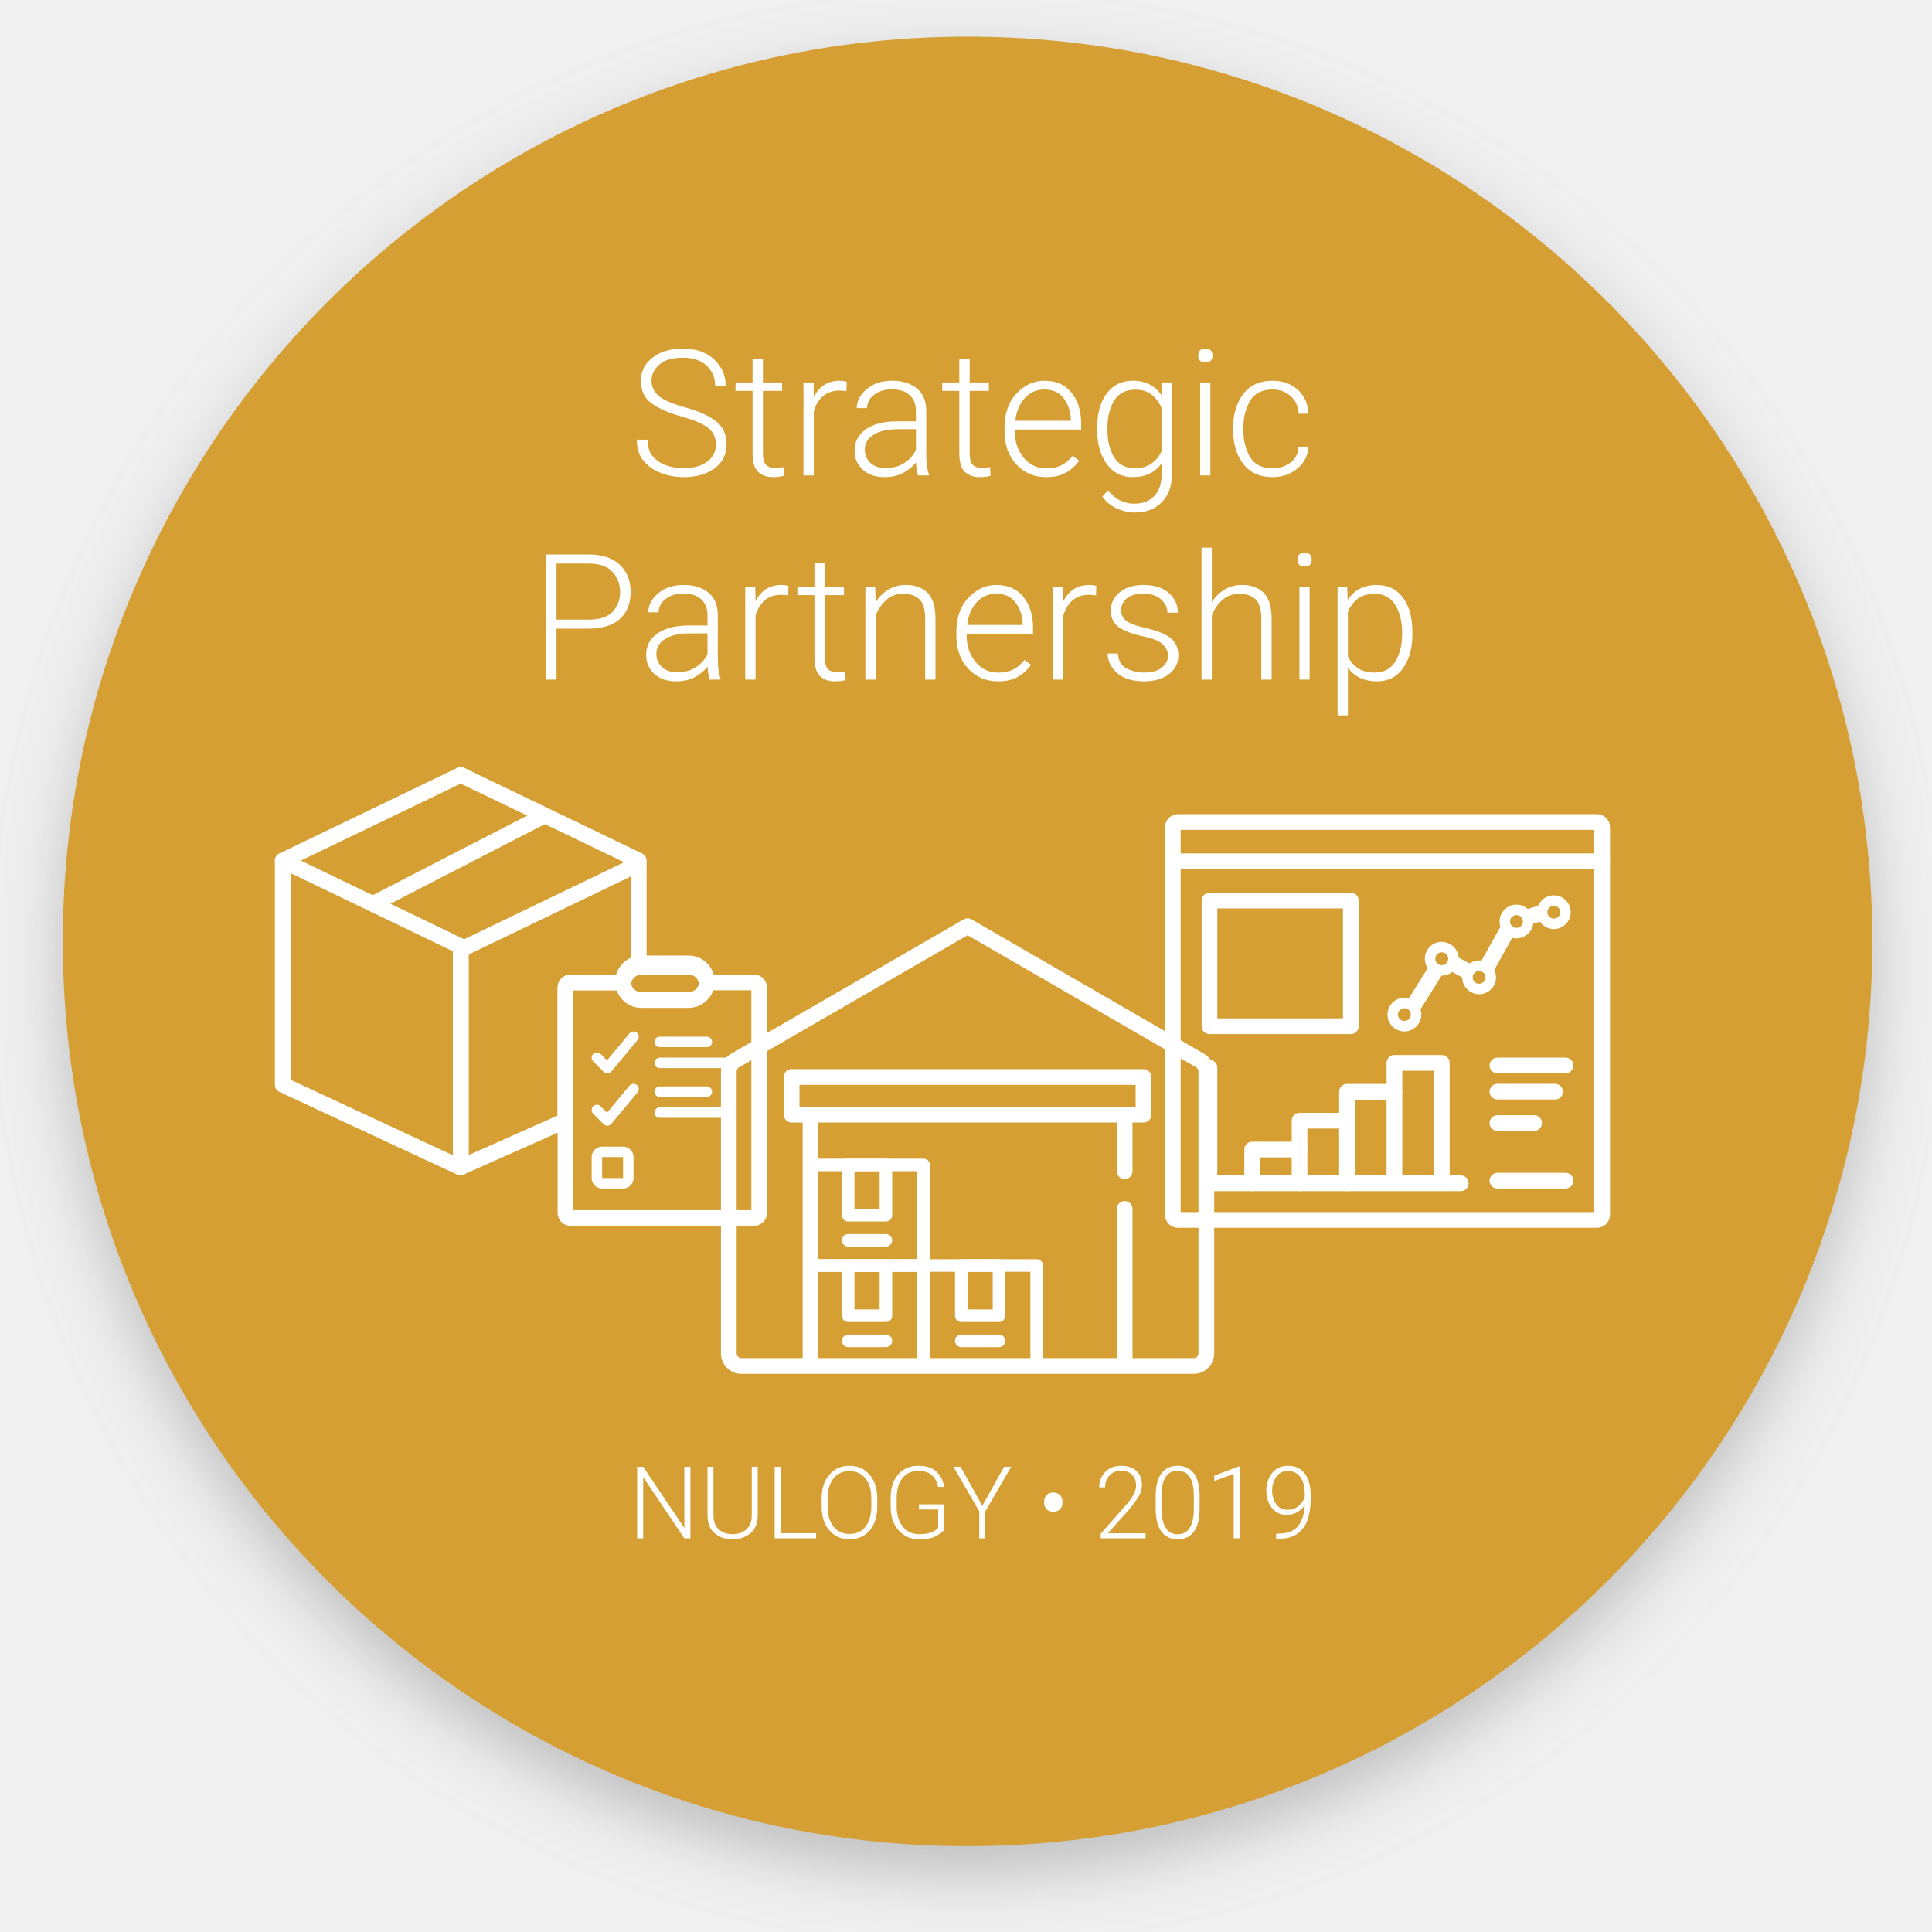
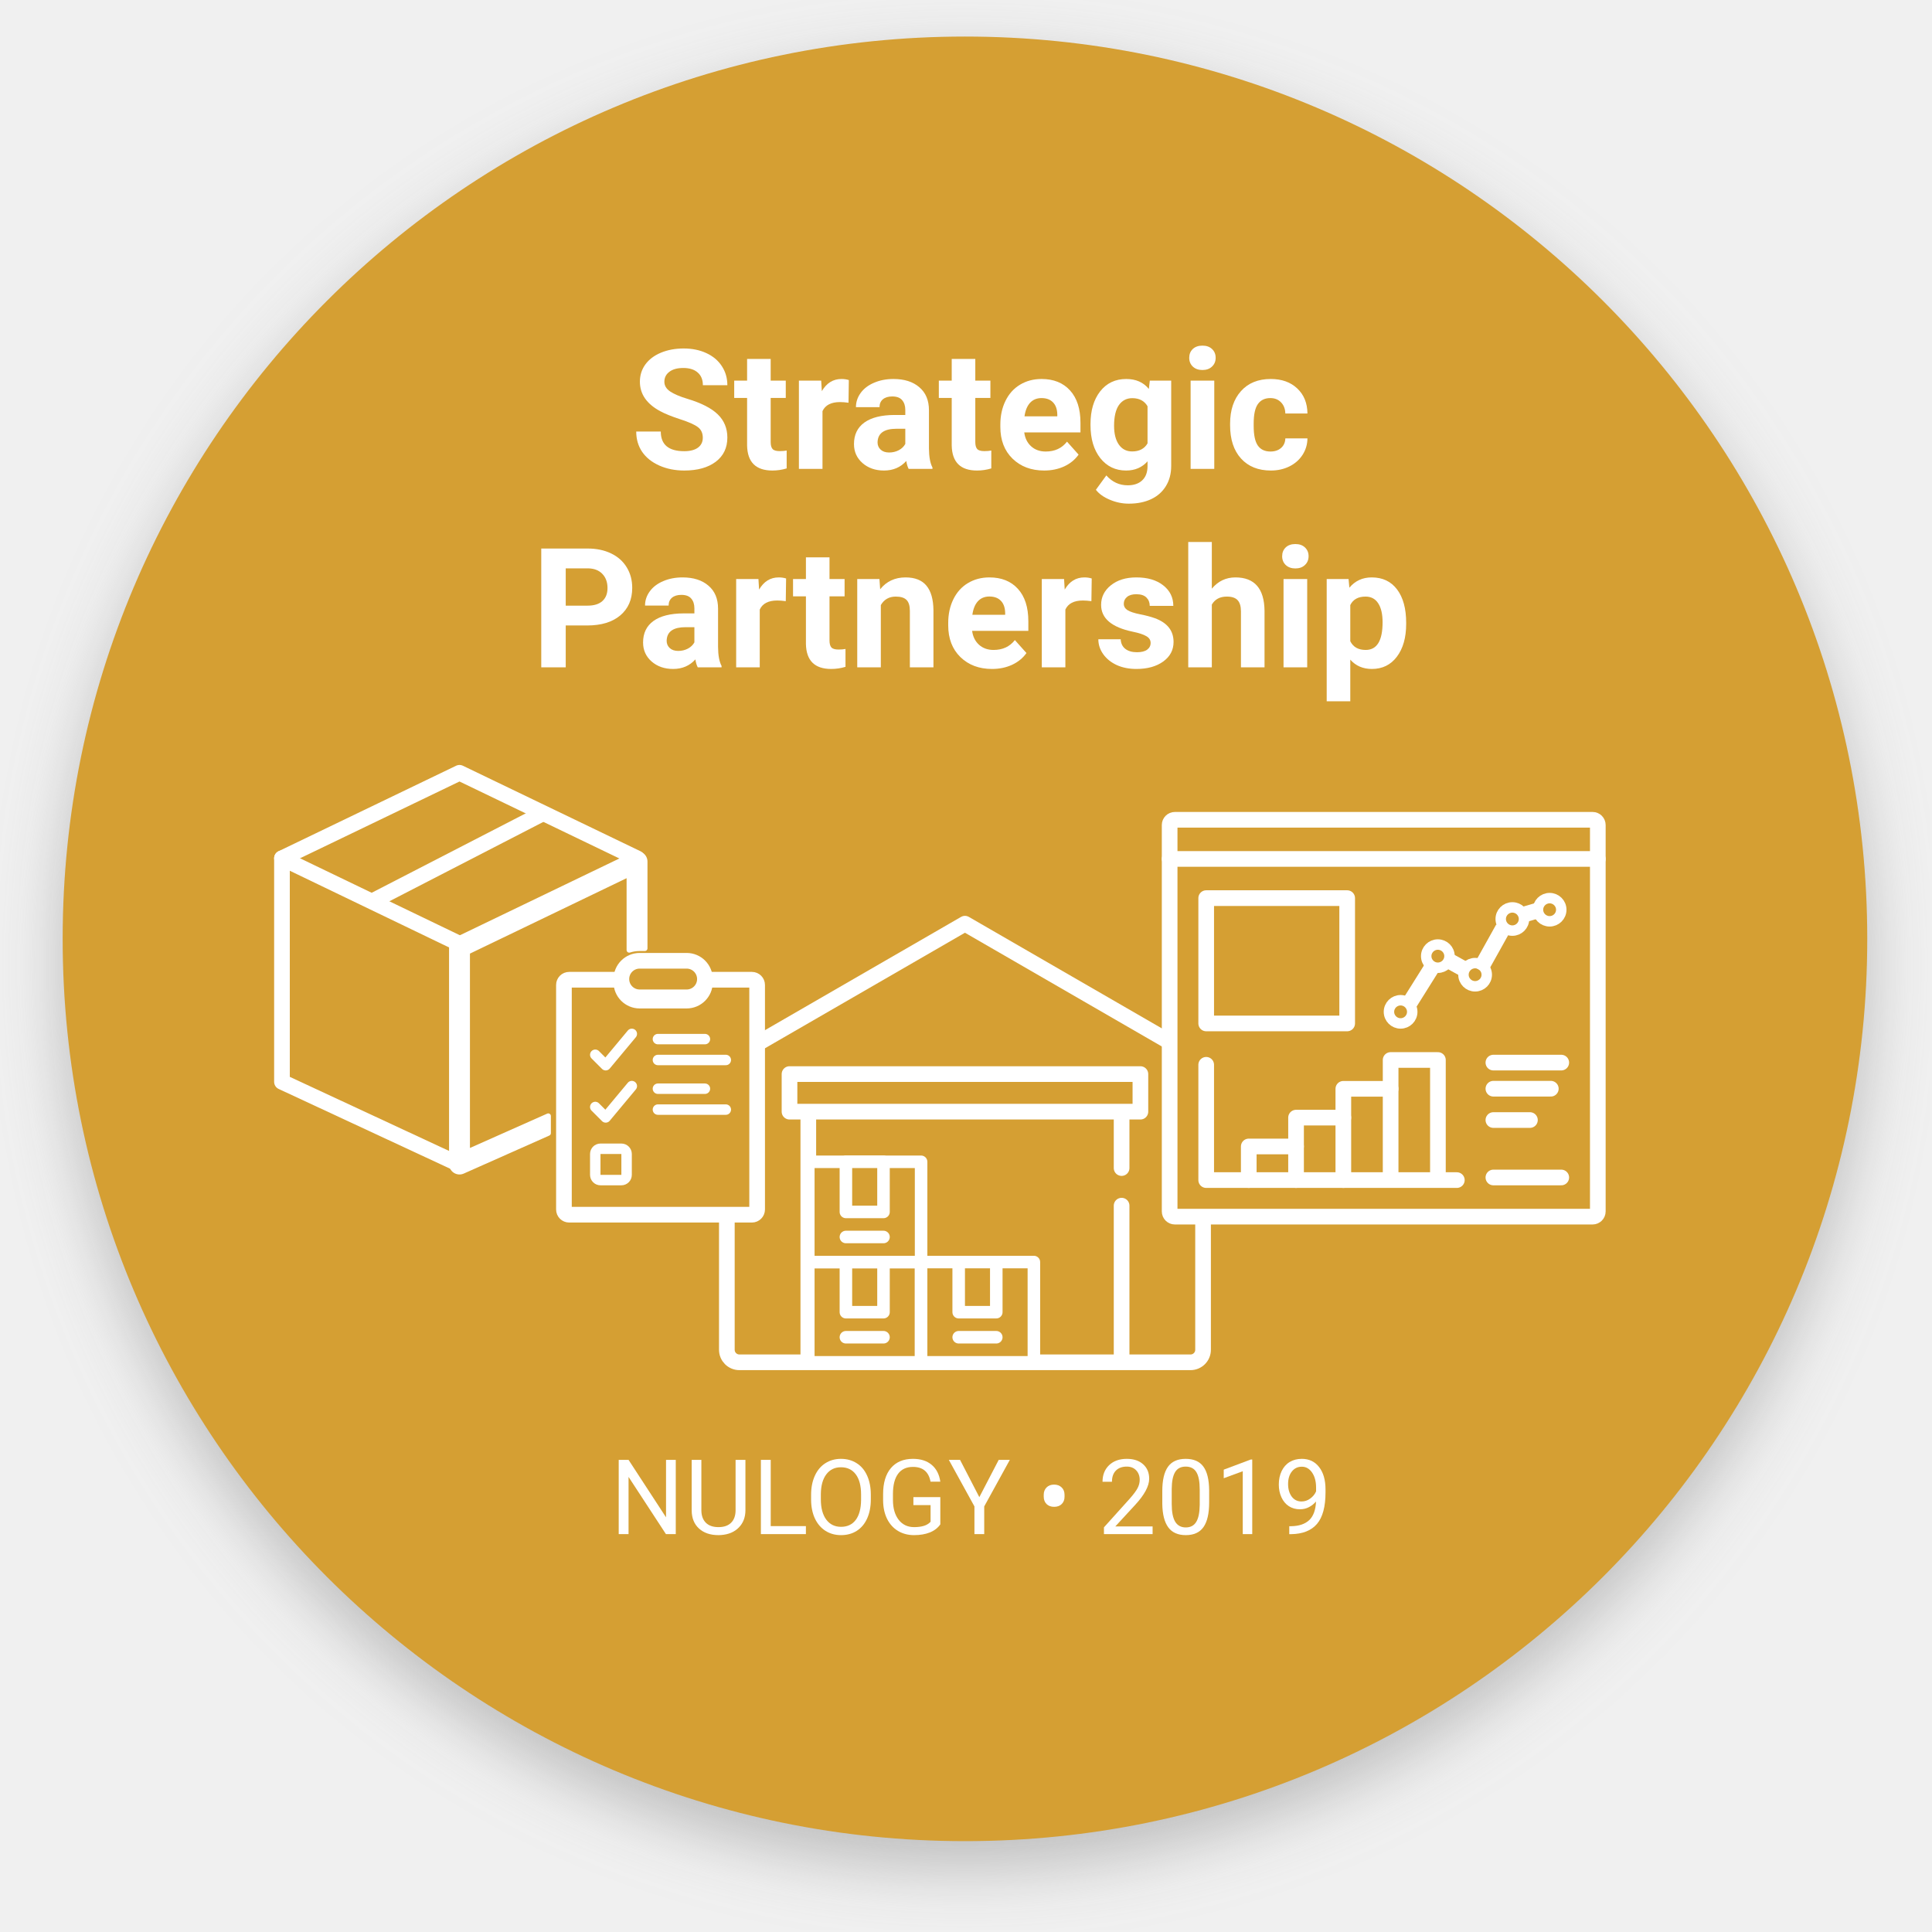
- <svg xmlns="http://www.w3.org/2000/svg" xmlns:xlink="http://www.w3.org/1999/xlink" width="369px" height="369px" viewBox="0 0 369 369" version="1.1">
+ <svg xmlns="http://www.w3.org/2000/svg" width="370" height="370" viewBox="0 0 370 370" fill="none">
+   <g filter="url(#filter0_d)">
+     <circle cx="184.8" cy="179.8" r="172.8" fill="#D59F33" />
+   </g>
+   <path d="M134.594 83.831C134.594 82.946 134.281 82.269 133.656 81.8C133.031 81.321 131.906 80.821 130.281 80.3C128.656 79.769 127.37 79.248 126.422 78.737C123.839 77.342 122.547 75.462 122.547 73.097C122.547 71.868 122.891 70.774 123.578 69.816C124.276 68.847 125.271 68.092 126.562 67.55C127.865 67.008 129.323 66.737 130.938 66.737C132.562 66.737 134.01 67.034 135.281 67.628C136.552 68.212 137.536 69.04 138.234 70.112C138.943 71.186 139.297 72.404 139.297 73.769H134.609C134.609 72.727 134.281 71.92 133.625 71.347C132.969 70.764 132.047 70.472 130.859 70.472C129.714 70.472 128.823 70.717 128.188 71.206C127.552 71.686 127.234 72.321 127.234 73.112C127.234 73.852 127.604 74.472 128.344 74.972C129.094 75.472 130.193 75.941 131.641 76.378C134.307 77.18 136.25 78.175 137.469 79.362C138.688 80.55 139.297 82.029 139.297 83.8C139.297 85.769 138.552 87.316 137.062 88.441C135.573 89.555 133.568 90.112 131.047 90.112C129.297 90.112 127.703 89.795 126.266 89.159C124.828 88.514 123.729 87.633 122.969 86.519C122.219 85.404 121.844 84.112 121.844 82.644H126.547C126.547 85.154 128.047 86.409 131.047 86.409C132.161 86.409 133.031 86.186 133.656 85.737C134.281 85.279 134.594 84.644 134.594 83.831Z" fill="white" />
+   <path d="M147.594 68.737V72.894H150.484V76.206H147.594V84.644C147.594 85.269 147.714 85.717 147.953 85.987C148.193 86.258 148.651 86.394 149.328 86.394C149.828 86.394 150.271 86.357 150.656 86.284V89.706C149.771 89.977 148.859 90.112 147.922 90.112C144.755 90.112 143.141 88.514 143.078 85.316V76.206H140.609V72.894H143.078V68.737H147.594Z" fill="white" />
+   <path d="M162.5 77.128C161.885 77.045 161.344 77.003 160.875 77.003C159.167 77.003 158.047 77.581 157.516 78.737V89.8H153V72.894H157.266L157.391 74.909C158.297 73.357 159.552 72.581 161.156 72.581C161.656 72.581 162.125 72.649 162.562 72.784L162.5 77.128Z" fill="white" />
+   <path d="M174.016 89.8C173.807 89.394 173.656 88.889 173.562 88.284C172.469 89.503 171.047 90.112 169.297 90.112C167.641 90.112 166.266 89.633 165.172 88.675C164.089 87.717 163.547 86.508 163.547 85.05C163.547 83.258 164.208 81.883 165.531 80.925C166.865 79.967 168.786 79.482 171.297 79.472H173.375V78.503C173.375 77.722 173.172 77.097 172.766 76.628C172.37 76.159 171.74 75.925 170.875 75.925C170.115 75.925 169.516 76.107 169.078 76.472C168.651 76.837 168.438 77.337 168.438 77.972H163.922C163.922 76.993 164.224 76.087 164.828 75.253C165.432 74.42 166.286 73.769 167.391 73.3C168.495 72.821 169.734 72.581 171.109 72.581C173.193 72.581 174.844 73.107 176.062 74.159C177.292 75.201 177.906 76.67 177.906 78.566V85.894C177.917 87.498 178.141 88.712 178.578 89.534V89.8H174.016ZM170.281 86.659C170.948 86.659 171.562 86.514 172.125 86.222C172.688 85.92 173.104 85.519 173.375 85.019V82.112H171.688C169.427 82.112 168.224 82.894 168.078 84.456L168.062 84.722C168.062 85.284 168.26 85.748 168.656 86.112C169.052 86.477 169.594 86.659 170.281 86.659Z" fill="white" />
+   <path d="M186.781 68.737V72.894H189.672V76.206H186.781V84.644C186.781 85.269 186.901 85.717 187.141 85.987C187.38 86.258 187.839 86.394 188.516 86.394C189.016 86.394 189.458 86.357 189.844 86.284V89.706C188.958 89.977 188.047 90.112 187.109 90.112C183.943 90.112 182.328 88.514 182.266 85.316V76.206H179.797V72.894H182.266V68.737H186.781Z" fill="white" />
+   <path d="M199.969 90.112C197.49 90.112 195.469 89.352 193.906 87.831C192.354 86.311 191.578 84.284 191.578 81.753V81.316C191.578 79.618 191.906 78.102 192.562 76.769C193.219 75.425 194.146 74.394 195.344 73.675C196.552 72.946 197.927 72.581 199.469 72.581C201.781 72.581 203.599 73.311 204.922 74.769C206.255 76.227 206.922 78.295 206.922 80.972V82.816H196.156C196.302 83.92 196.74 84.805 197.469 85.472C198.208 86.139 199.141 86.472 200.266 86.472C202.005 86.472 203.365 85.842 204.344 84.581L206.562 87.066C205.885 88.024 204.969 88.774 203.812 89.316C202.656 89.847 201.375 90.112 199.969 90.112ZM199.453 76.237C198.557 76.237 197.828 76.54 197.266 77.144C196.714 77.748 196.359 78.612 196.203 79.737H202.484V79.378C202.464 78.378 202.193 77.607 201.672 77.066C201.151 76.514 200.411 76.237 199.453 76.237Z" fill="white" />
+   <path d="M208.844 81.222C208.844 78.628 209.458 76.54 210.688 74.956C211.927 73.373 213.594 72.581 215.688 72.581C217.542 72.581 218.984 73.217 220.016 74.487L220.203 72.894H224.297V89.237C224.297 90.717 223.958 92.003 223.281 93.097C222.615 94.191 221.672 95.024 220.453 95.597C219.234 96.17 217.807 96.456 216.172 96.456C214.932 96.456 213.724 96.206 212.547 95.706C211.37 95.217 210.479 94.581 209.875 93.8L211.875 91.05C213 92.311 214.365 92.941 215.969 92.941C217.167 92.941 218.099 92.618 218.766 91.972C219.432 91.337 219.766 90.43 219.766 89.253V88.347C218.724 89.524 217.354 90.112 215.656 90.112C213.625 90.112 211.979 89.321 210.719 87.737C209.469 86.144 208.844 84.034 208.844 81.409V81.222ZM213.359 81.55C213.359 83.081 213.667 84.284 214.281 85.159C214.896 86.024 215.74 86.456 216.812 86.456C218.188 86.456 219.172 85.941 219.766 84.909V77.8C219.161 76.769 218.188 76.253 216.844 76.253C215.76 76.253 214.906 76.696 214.281 77.581C213.667 78.467 213.359 79.79 213.359 81.55Z" fill="white" />
+   <path d="M232.547 89.8H228.016V72.894H232.547V89.8ZM227.75 68.519C227.75 67.842 227.974 67.284 228.422 66.847C228.88 66.409 229.5 66.191 230.281 66.191C231.052 66.191 231.667 66.409 232.125 66.847C232.583 67.284 232.812 67.842 232.812 68.519C232.812 69.206 232.578 69.769 232.109 70.206C231.651 70.644 231.042 70.862 230.281 70.862C229.521 70.862 228.906 70.644 228.438 70.206C227.979 69.769 227.75 69.206 227.75 68.519Z" fill="white" />
+   <path d="M243.312 86.472C244.146 86.472 244.823 86.243 245.344 85.784C245.865 85.326 246.135 84.717 246.156 83.956H250.391C250.38 85.102 250.068 86.154 249.453 87.112C248.839 88.061 247.995 88.8 246.922 89.331C245.859 89.852 244.682 90.112 243.391 90.112C240.974 90.112 239.068 89.347 237.672 87.816C236.276 86.274 235.578 84.149 235.578 81.441V81.144C235.578 78.54 236.271 76.462 237.656 74.909C239.042 73.357 240.943 72.581 243.359 72.581C245.474 72.581 247.167 73.186 248.438 74.394C249.719 75.592 250.37 77.191 250.391 79.191H246.156C246.135 78.316 245.865 77.607 245.344 77.066C244.823 76.514 244.135 76.237 243.281 76.237C242.229 76.237 241.432 76.623 240.891 77.394C240.359 78.154 240.094 79.394 240.094 81.112V81.581C240.094 83.321 240.359 84.571 240.891 85.331C241.422 86.092 242.229 86.472 243.312 86.472Z" fill="white" />
+   <path d="M108.344 119.784V127.8H103.656V105.05H112.531C114.24 105.05 115.74 105.363 117.031 105.988C118.333 106.613 119.333 107.503 120.031 108.659C120.729 109.805 121.078 111.113 121.078 112.581C121.078 114.81 120.312 116.571 118.781 117.863C117.26 119.144 115.151 119.784 112.453 119.784H108.344ZM108.344 115.988H112.531C113.771 115.988 114.714 115.696 115.359 115.113C116.016 114.529 116.344 113.696 116.344 112.613C116.344 111.498 116.016 110.597 115.359 109.909C114.703 109.222 113.797 108.868 112.641 108.847H108.344V115.988Z" fill="white" />
+   <path d="M133.625 127.8C133.417 127.394 133.266 126.889 133.172 126.284C132.078 127.503 130.656 128.113 128.906 128.113C127.25 128.113 125.875 127.633 124.781 126.675C123.698 125.717 123.156 124.508 123.156 123.05C123.156 121.258 123.818 119.883 125.141 118.925C126.474 117.967 128.396 117.482 130.906 117.472H132.984V116.503C132.984 115.722 132.781 115.097 132.375 114.628C131.979 114.159 131.349 113.925 130.484 113.925C129.724 113.925 129.125 114.107 128.688 114.472C128.26 114.837 128.047 115.337 128.047 115.972H123.531C123.531 114.993 123.833 114.087 124.438 113.253C125.042 112.42 125.896 111.769 127 111.3C128.104 110.821 129.344 110.581 130.719 110.581C132.802 110.581 134.453 111.107 135.672 112.159C136.901 113.201 137.516 114.67 137.516 116.566V123.894C137.526 125.498 137.75 126.712 138.188 127.534V127.8H133.625ZM129.891 124.659C130.557 124.659 131.172 124.514 131.734 124.222C132.297 123.92 132.714 123.519 132.984 123.019V120.113H131.297C129.036 120.113 127.833 120.894 127.688 122.456L127.672 122.722C127.672 123.284 127.87 123.748 128.266 124.113C128.661 124.477 129.203 124.659 129.891 124.659Z" fill="white" />
+   <path d="M150.484 115.128C149.87 115.045 149.328 115.003 148.859 115.003C147.151 115.003 146.031 115.581 145.5 116.738V127.8H140.984V110.894H145.25L145.375 112.909C146.281 111.357 147.536 110.581 149.141 110.581C149.641 110.581 150.109 110.649 150.547 110.784L150.484 115.128Z" fill="white" />
+   <path d="M158.859 106.738V110.894H161.75V114.206H158.859V122.644C158.859 123.269 158.979 123.717 159.219 123.988C159.458 124.258 159.917 124.394 160.594 124.394C161.094 124.394 161.536 124.357 161.922 124.284V127.706C161.036 127.977 160.125 128.113 159.188 128.113C156.021 128.113 154.406 126.514 154.344 123.316V114.206H151.875V110.894H154.344V106.738H158.859Z" fill="white" />
+   <path d="M168.422 110.894L168.562 112.847C169.771 111.337 171.391 110.581 173.422 110.581C175.214 110.581 176.547 111.107 177.422 112.159C178.297 113.212 178.745 114.784 178.766 116.878V127.8H174.25V116.988C174.25 116.029 174.042 115.337 173.625 114.909C173.208 114.472 172.516 114.253 171.547 114.253C170.276 114.253 169.323 114.795 168.688 115.878V127.8H164.172V110.894H168.422Z" fill="white" />
+   <path d="M189.984 128.113C187.505 128.113 185.484 127.352 183.922 125.831C182.37 124.31 181.594 122.284 181.594 119.753V119.316C181.594 117.618 181.922 116.102 182.578 114.769C183.234 113.425 184.161 112.394 185.359 111.675C186.568 110.946 187.943 110.581 189.484 110.581C191.797 110.581 193.615 111.31 194.938 112.769C196.271 114.227 196.938 116.295 196.938 118.972V120.816H186.172C186.318 121.92 186.755 122.805 187.484 123.472C188.224 124.139 189.156 124.472 190.281 124.472C192.021 124.472 193.38 123.842 194.359 122.581L196.578 125.066C195.901 126.024 194.984 126.774 193.828 127.316C192.672 127.847 191.391 128.113 189.984 128.113ZM189.469 114.238C188.573 114.238 187.844 114.54 187.281 115.144C186.729 115.748 186.375 116.613 186.219 117.738H192.5V117.378C192.479 116.378 192.208 115.607 191.688 115.066C191.167 114.514 190.427 114.238 189.469 114.238Z" fill="white" />
+   <path d="M209.016 115.128C208.401 115.045 207.859 115.003 207.391 115.003C205.682 115.003 204.562 115.581 204.031 116.738V127.8H199.516V110.894H203.781L203.906 112.909C204.812 111.357 206.068 110.581 207.672 110.581C208.172 110.581 208.641 110.649 209.078 110.784L209.016 115.128Z" fill="white" />
+   <path d="M220.359 123.128C220.359 122.576 220.083 122.144 219.531 121.831C218.99 121.508 218.115 121.222 216.906 120.972C212.885 120.128 210.875 118.42 210.875 115.847C210.875 114.347 211.495 113.097 212.734 112.097C213.984 111.087 215.615 110.581 217.625 110.581C219.771 110.581 221.484 111.087 222.766 112.097C224.057 113.107 224.703 114.42 224.703 116.034H220.188C220.188 115.389 219.979 114.857 219.562 114.441C219.146 114.014 218.495 113.8 217.609 113.8C216.849 113.8 216.26 113.972 215.844 114.316C215.427 114.659 215.219 115.097 215.219 115.628C215.219 116.128 215.453 116.534 215.922 116.847C216.401 117.149 217.203 117.415 218.328 117.644C219.453 117.863 220.401 118.113 221.172 118.394C223.557 119.269 224.75 120.784 224.75 122.941C224.75 124.482 224.089 125.732 222.766 126.691C221.443 127.639 219.734 128.113 217.641 128.113C216.224 128.113 214.964 127.863 213.859 127.363C212.766 126.852 211.906 126.159 211.281 125.284C210.656 124.399 210.344 123.446 210.344 122.425H214.625C214.667 123.227 214.964 123.842 215.516 124.269C216.068 124.696 216.807 124.909 217.734 124.909C218.599 124.909 219.25 124.748 219.688 124.425C220.135 124.092 220.359 123.659 220.359 123.128Z" fill="white" />
+   <path d="M232.078 112.738C233.276 111.3 234.781 110.581 236.594 110.581C240.26 110.581 242.12 112.712 242.172 116.972V127.8H237.656V117.097C237.656 116.128 237.448 115.415 237.031 114.956C236.615 114.488 235.922 114.253 234.953 114.253C233.63 114.253 232.672 114.764 232.078 115.784V127.8H227.562V103.8H232.078V112.738Z" fill="white" />
+   <path d="M250.344 127.8H245.812V110.894H250.344V127.8ZM245.547 106.519C245.547 105.842 245.771 105.284 246.219 104.847C246.677 104.409 247.297 104.191 248.078 104.191C248.849 104.191 249.464 104.409 249.922 104.847C250.38 105.284 250.609 105.842 250.609 106.519C250.609 107.206 250.375 107.769 249.906 108.206C249.448 108.644 248.839 108.863 248.078 108.863C247.318 108.863 246.703 108.644 246.234 108.206C245.776 107.769 245.547 107.206 245.547 106.519Z" fill="white" />
+   <path d="M269.297 119.503C269.297 122.107 268.703 124.196 267.516 125.769C266.339 127.331 264.745 128.113 262.734 128.113C261.026 128.113 259.646 127.519 258.594 126.331V134.3H254.078V110.894H258.266L258.422 112.55C259.516 111.238 260.943 110.581 262.703 110.581C264.786 110.581 266.406 111.352 267.562 112.894C268.719 114.435 269.297 116.56 269.297 119.269V119.503ZM264.781 119.175C264.781 117.602 264.5 116.389 263.938 115.534C263.385 114.68 262.578 114.253 261.516 114.253C260.099 114.253 259.125 114.795 258.594 115.878V122.8C259.146 123.915 260.13 124.472 261.547 124.472C263.703 124.472 264.781 122.706 264.781 119.175Z" fill="white" />
+   <path d="M129.418 293.8H127.533L120.375 282.843V293.8H118.49V279.581H120.375L127.553 290.587V279.581H129.418V293.8Z" fill="white" />
+   <path d="M142.758 279.581V289.249C142.751 290.59 142.328 291.687 141.488 292.54C140.655 293.393 139.522 293.872 138.09 293.976L137.592 293.995C136.036 293.995 134.796 293.575 133.871 292.736C132.947 291.896 132.478 290.74 132.465 289.269V279.581H134.32V289.21C134.32 290.239 134.604 291.04 135.17 291.613C135.736 292.179 136.544 292.462 137.592 292.462C138.653 292.462 139.464 292.179 140.023 291.613C140.59 291.046 140.873 290.249 140.873 289.22V279.581H142.758Z" fill="white" />
+   <path d="M147.602 292.267H154.34V293.8H145.717V279.581H147.602V292.267Z" fill="white" />
+   <path d="M166.771 287.15C166.771 288.543 166.537 289.76 166.068 290.802C165.6 291.837 164.936 292.628 164.076 293.175C163.217 293.722 162.214 293.995 161.068 293.995C159.949 293.995 158.956 293.722 158.09 293.175C157.224 292.622 156.55 291.837 156.068 290.822C155.593 289.799 155.349 288.618 155.336 287.277V286.251C155.336 284.884 155.574 283.676 156.049 282.628C156.524 281.58 157.195 280.779 158.061 280.226C158.933 279.666 159.929 279.386 161.049 279.386C162.188 279.386 163.191 279.663 164.057 280.216C164.929 280.763 165.6 281.56 166.068 282.609C166.537 283.65 166.771 284.865 166.771 286.251V287.15ZM164.906 286.232C164.906 284.545 164.568 283.253 163.891 282.355C163.214 281.45 162.266 280.997 161.049 280.997C159.864 280.997 158.93 281.45 158.246 282.355C157.569 283.253 157.221 284.503 157.201 286.105V287.15C157.201 288.784 157.543 290.07 158.227 291.007C158.917 291.938 159.864 292.404 161.068 292.404C162.279 292.404 163.217 291.964 163.881 291.085C164.545 290.2 164.887 288.934 164.906 287.286V286.232Z" fill="white" />
+   <path d="M180.082 291.935C179.6 292.625 178.926 293.142 178.061 293.488C177.201 293.826 176.199 293.995 175.053 293.995C173.894 293.995 172.865 293.725 171.967 293.185C171.068 292.638 170.372 291.863 169.877 290.861C169.389 289.858 169.138 288.696 169.125 287.374V286.134C169.125 283.992 169.623 282.332 170.619 281.154C171.622 279.975 173.028 279.386 174.838 279.386C176.322 279.386 177.517 279.767 178.422 280.529C179.327 281.284 179.88 282.358 180.082 283.751H178.207C177.855 281.87 176.736 280.929 174.848 280.929C173.591 280.929 172.637 281.372 171.986 282.257C171.342 283.136 171.016 284.412 171.01 286.085V287.247C171.01 288.842 171.374 290.112 172.104 291.056C172.833 291.993 173.819 292.462 175.062 292.462C175.766 292.462 176.381 292.384 176.908 292.228C177.436 292.072 177.872 291.808 178.217 291.437V288.243H174.926V286.72H180.082V291.935Z" fill="white" />
+   <path d="M187.553 286.72L191.264 279.581H193.393L188.49 288.497V293.8H186.615V288.497L181.713 279.581H183.861L187.553 286.72Z" fill="white" />
+   <path d="M199.887 286.261C199.887 285.695 200.066 285.229 200.424 284.865C200.788 284.5 201.27 284.318 201.869 284.318C202.462 284.318 202.943 284.497 203.314 284.855C203.686 285.206 203.871 285.685 203.871 286.29V286.652C203.871 287.218 203.692 287.68 203.334 288.038C202.976 288.396 202.491 288.575 201.879 288.575C201.273 288.575 200.788 288.396 200.424 288.038C200.066 287.674 199.887 287.205 199.887 286.632V286.261Z" fill="white" />
+   <path d="M220.736 293.8H211.42V292.501L216.342 287.032C217.071 286.206 217.572 285.535 217.846 285.021C218.126 284.5 218.266 283.963 218.266 283.409C218.266 282.667 218.041 282.059 217.592 281.583C217.143 281.108 216.544 280.87 215.795 280.87C214.896 280.87 214.197 281.128 213.695 281.642C213.201 282.15 212.953 282.859 212.953 283.771H211.146C211.146 282.462 211.566 281.404 212.406 280.597C213.253 279.79 214.382 279.386 215.795 279.386C217.117 279.386 218.161 279.734 218.93 280.431C219.698 281.121 220.082 282.042 220.082 283.195C220.082 284.594 219.19 286.261 217.406 288.195L213.598 292.325H220.736V293.8Z" fill="white" />
+   <path d="M231.566 287.736C231.566 289.851 231.205 291.424 230.482 292.452C229.76 293.481 228.63 293.995 227.094 293.995C225.577 293.995 224.454 293.494 223.725 292.491C222.995 291.482 222.618 289.978 222.592 287.98V285.568C222.592 283.478 222.953 281.925 223.676 280.909C224.398 279.894 225.531 279.386 227.074 279.386C228.604 279.386 229.73 279.878 230.453 280.861C231.176 281.837 231.547 283.348 231.566 285.392V287.736ZM229.76 285.265C229.76 283.735 229.545 282.622 229.115 281.925C228.686 281.222 228.005 280.87 227.074 280.87C226.15 280.87 225.476 281.219 225.053 281.915C224.63 282.612 224.411 283.683 224.398 285.128V288.019C224.398 289.555 224.62 290.691 225.062 291.427C225.512 292.156 226.189 292.521 227.094 292.521C227.986 292.521 228.646 292.176 229.076 291.486C229.512 290.795 229.74 289.708 229.76 288.224V285.265Z" fill="white" />
+   <path d="M239.818 293.8H238.002V281.759L234.359 283.097V281.456L239.535 279.513H239.818V293.8Z" fill="white" />
+   <path d="M252.035 287.55C251.658 287.999 251.205 288.361 250.678 288.634C250.157 288.907 249.584 289.044 248.959 289.044C248.139 289.044 247.423 288.842 246.811 288.439C246.205 288.035 245.736 287.469 245.404 286.74C245.072 286.004 244.906 285.193 244.906 284.308C244.906 283.357 245.085 282.501 245.443 281.74C245.808 280.978 246.322 280.395 246.986 279.991C247.65 279.588 248.425 279.386 249.311 279.386C250.717 279.386 251.824 279.913 252.631 280.968C253.445 282.016 253.852 283.448 253.852 285.265V285.792C253.852 288.559 253.305 290.581 252.211 291.857C251.117 293.126 249.467 293.777 247.26 293.81H246.908V292.286H247.289C248.78 292.26 249.926 291.873 250.727 291.124C251.527 290.369 251.964 289.178 252.035 287.55ZM249.252 287.55C249.857 287.55 250.414 287.365 250.922 286.993C251.436 286.622 251.811 286.163 252.045 285.616V284.894C252.045 283.709 251.788 282.745 251.273 282.003C250.759 281.261 250.108 280.89 249.32 280.89C248.526 280.89 247.888 281.196 247.406 281.808C246.924 282.413 246.684 283.214 246.684 284.21C246.684 285.18 246.915 285.981 247.377 286.613C247.846 287.238 248.471 287.55 249.252 287.55Z" fill="white" />
+   <path fill-rule="evenodd" clip-rule="evenodd" d="M139.2 204.626C139.2 203.769 139.657 202.977 140.399 202.548L184.8 176.897L229.201 202.548C229.943 202.977 230.4 203.769 230.4 204.626V258.497C230.4 259.822 229.325 260.897 228 260.897H141.6C140.274 260.897 139.2 259.822 139.2 258.497V204.626Z" fill="#D59F33" stroke="white" stroke-width="3" stroke-linejoin="round" />
+   <rect x="151.2" y="205.697" width="67.2" height="7.2" fill="#D59F33" stroke="white" stroke-width="3" stroke-linejoin="round" />
+   <path fill-rule="evenodd" clip-rule="evenodd" d="M154.8 214.097V259.697Z" fill="#D59F33" />
+   <path d="M154.8 214.097V259.697" stroke="white" stroke-width="3" stroke-linecap="square" />
+   <path fill-rule="evenodd" clip-rule="evenodd" d="M214.8 214.097V223.697Z" fill="#D59F33" />
+   <path d="M214.8 214.097V223.697" stroke="white" stroke-width="3" stroke-linecap="round" stroke-linejoin="round" />
+   <path fill-rule="evenodd" clip-rule="evenodd" d="M214.8 230.897V259.697Z" fill="#D59F33" />
+   <path d="M214.8 230.897V259.697" stroke="white" stroke-width="3" stroke-linecap="round" />
+   <rect x="154.8" y="241.697" width="21.6" height="19.2" fill="#D59F33" stroke="white" stroke-width="2.4" stroke-linejoin="round" />
+   <rect x="162" y="241.697" width="7.2" height="9.6" fill="#D59F33" stroke="white" stroke-width="2.4" stroke-linejoin="round" />
+   <path fill-rule="evenodd" clip-rule="evenodd" d="M162 256.097H169.2Z" fill="#D59F33" />
+   <path d="M162 256.097H169.2" stroke="white" stroke-width="2.4" stroke-linecap="round" />
+   <rect x="176.4" y="241.697" width="21.6" height="19.2" fill="#D59F33" stroke="white" stroke-width="2.4" stroke-linejoin="round" />
+   <rect x="183.6" y="241.697" width="7.2" height="9.6" fill="#D59F33" stroke="white" stroke-width="2.4" stroke-linejoin="round" />
+   <path fill-rule="evenodd" clip-rule="evenodd" d="M183.6 256.097H190.8Z" fill="#D59F33" />
+   <path d="M183.6 256.097H190.8" stroke="white" stroke-width="2.4" stroke-linecap="round" />
+   <rect x="154.8" y="222.497" width="21.6" height="19.2" fill="#D59F33" stroke="white" stroke-width="2.4" stroke-linejoin="round" />
+   <rect x="162" y="222.497" width="7.2" height="9.6" fill="#D59F33" stroke="white" stroke-width="2.4" stroke-linejoin="round" />
+   <path fill-rule="evenodd" clip-rule="evenodd" d="M162 236.897H169.2Z" fill="#D59F33" />
+   <path d="M162 236.897H169.2" stroke="white" stroke-width="2.4" stroke-linecap="round" />
+   <path fill-rule="evenodd" clip-rule="evenodd" d="M54 164.37L88 180.741V223L54 207.185V164.37Z" stroke="white" stroke-width="3" stroke-linejoin="round" />
+   <path d="M54 164.37L88 148L103.018 155.231L122 164.37" stroke="white" stroke-width="3" stroke-linecap="round" stroke-linejoin="round" />
+   <path d="M71.5 172.5L104.37 155.556" stroke="white" stroke-width="3" stroke-linejoin="round" />
+   <path fill-rule="evenodd" clip-rule="evenodd" d="M121.349 163.648C121.814 163.425 122.361 163.455 122.798 163.73C123.235 164.004 123.5 164.484 123.5 165V181.63H122.5C121.802 181.63 121.13 181.74 120.5 181.943V167.387L89.5 182.313V220.618L105 213.729V217.012L88.609 224.297C88.145 224.503 87.608 224.46 87.183 224.184C86.757 223.907 86.5 223.434 86.5 222.926V181.37C86.5 180.794 86.83 180.269 87.349 180.019L121.349 163.648ZM123.5 194.63V207.815C123.5 208.408 123.151 208.945 122.609 209.186L111 214.345V211.062L120.5 206.84V194.316C121.13 194.52 121.802 194.63 122.5 194.63H123.5ZM123.5 184.63V187.63H120.768H120.5V185.257C121.067 184.861 121.757 184.63 122.5 184.63H123.5ZM120.5 191.002V191.002C120.802 191.213 121.139 191.377 121.501 191.485C121.139 191.377 120.802 191.213 120.5 191.002Z" fill="white" />
+   <path d="M122.798 163.73L122.532 164.153L122.532 164.153L122.798 163.73ZM121.349 163.648L121.566 164.099L121.566 164.099L121.349 163.648ZM123.5 181.63V182.13C123.776 182.13 124 181.906 124 181.63H123.5ZM120.5 181.943H120C120 182.103 120.076 182.253 120.206 182.347C120.335 182.442 120.502 182.468 120.654 182.419L120.5 181.943ZM120.5 167.387H121C121 167.215 120.912 167.055 120.766 166.964C120.62 166.872 120.438 166.862 120.283 166.937L120.5 167.387ZM89.5 182.313L89.283 181.862C89.11 181.946 89 182.121 89 182.313H89.5ZM89.5 220.618H89C89 220.787 89.086 220.945 89.228 221.037C89.37 221.129 89.548 221.143 89.703 221.075L89.5 220.618ZM105 213.729H105.5C105.5 213.56 105.414 213.402 105.272 213.31C105.131 213.217 104.952 213.203 104.797 213.272L105 213.729ZM105 217.012L105.203 217.469C105.384 217.389 105.5 217.209 105.5 217.012H105ZM88.609 224.297L88.406 223.84L88.406 223.84L88.609 224.297ZM87.183 224.184L86.91 224.603L86.91 224.603L87.183 224.184ZM87.349 180.019L87.566 180.469L87.566 180.469L87.349 180.019ZM123.5 194.63H124C124 194.353 123.776 194.13 123.5 194.13V194.63ZM122.609 209.186L122.406 208.729L122.406 208.729L122.609 209.186ZM111 214.345H110.5C110.5 214.514 110.586 214.672 110.728 214.764C110.869 214.857 111.048 214.871 111.203 214.802L111 214.345ZM111 211.062L110.797 210.605C110.616 210.686 110.5 210.865 110.5 211.062H111ZM120.5 206.84L120.703 207.297C120.884 207.217 121 207.038 121 206.84H120.5ZM120.5 194.316L120.654 193.84C120.502 193.791 120.335 193.818 120.206 193.912C120.076 194.006 120 194.156 120 194.316H120.5ZM123.5 187.63V188.13C123.776 188.13 124 187.906 124 187.63H123.5ZM123.5 184.63H124C124 184.353 123.776 184.13 123.5 184.13V184.63ZM120.5 187.63H120C120 187.906 120.224 188.13 120.5 188.13V187.63ZM120.5 185.257L120.214 184.847C120.08 184.94 120 185.093 120 185.257H120.5ZM120.5 191.002L120.786 190.592C120.633 190.485 120.434 190.473 120.269 190.559C120.104 190.645 120 190.816 120 191.002H120.5ZM120.5 191.002H120C120 191.166 120.08 191.319 120.214 191.412L120.5 191.002ZM121.501 191.485L121.358 191.964C121.623 192.043 121.901 191.892 121.98 191.627C122.059 191.363 121.908 191.084 121.643 191.006L121.501 191.485ZM123.064 163.307C122.482 162.941 121.752 162.9 121.132 163.198L121.566 164.099C121.876 163.95 122.241 163.97 122.532 164.153L123.064 163.307ZM124 165C124 164.312 123.647 163.673 123.064 163.307L122.532 164.153C122.823 164.336 123 164.656 123 165H124ZM124 181.63V165H123V181.63H124ZM122.5 182.13H123.5V181.13H122.5V182.13ZM120.654 182.419C121.235 182.231 121.855 182.13 122.5 182.13V181.13C121.749 181.13 121.025 181.248 120.346 181.467L120.654 182.419ZM120 167.387V181.943H121V167.387H120ZM89.717 182.763L120.717 167.838L120.283 166.937L89.283 181.862L89.717 182.763ZM90 220.618V182.313H89V220.618H90ZM104.797 213.272L89.297 220.161L89.703 221.075L105.203 214.186L104.797 213.272ZM105.5 217.012V213.729H104.5V217.012H105.5ZM88.812 224.754L105.203 217.469L104.797 216.555L88.406 223.84L88.812 224.754ZM86.91 224.603C87.478 224.972 88.194 225.029 88.812 224.754L88.406 223.84C88.097 223.977 87.739 223.949 87.455 223.764L86.91 224.603ZM86 222.926C86 223.603 86.343 224.234 86.91 224.603L87.455 223.764C87.171 223.58 87 223.264 87 222.926H86ZM86 181.37V222.926H87V181.37H86ZM87.132 179.568C86.44 179.902 86 180.602 86 181.37H87C87 180.986 87.22 180.636 87.566 180.469L87.132 179.568ZM121.132 163.198L87.132 179.568L87.566 180.469L121.566 164.099L121.132 163.198ZM124 207.815V194.63H123V207.815H124ZM122.812 209.642C123.535 209.321 124 208.605 124 207.815H123C123 208.21 122.767 208.568 122.406 208.729L122.812 209.642ZM111.203 214.802L122.812 209.642L122.406 208.729L110.797 213.888L111.203 214.802ZM110.5 211.062V214.345H111.5V211.062H110.5ZM120.297 206.383L110.797 210.605L111.203 211.519L120.703 207.297L120.297 206.383ZM120 194.316V206.84H121V194.316H120ZM122.5 194.13C121.855 194.13 121.235 194.028 120.654 193.84L120.346 194.792C121.025 195.011 121.749 195.13 122.5 195.13V194.13ZM123.5 194.13H122.5V195.13H123.5V194.13ZM124 187.63V184.63H123V187.63H124ZM120.768 188.13H123.5V187.13H120.768V188.13ZM120.5 188.13H120.768V187.13H120.5V188.13ZM120 185.257V187.63H121V185.257H120ZM122.5 184.13C121.652 184.13 120.863 184.394 120.214 184.847L120.786 185.667C121.272 185.328 121.863 185.13 122.5 185.13V184.13ZM123.5 184.13H122.5V185.13H123.5V184.13ZM120 191.002V191.002H121V191.002H120ZM121.643 191.006C121.334 190.914 121.045 190.773 120.786 190.592L120.214 191.412C120.559 191.653 120.944 191.841 121.358 191.964L121.643 191.006ZM120.214 191.412C120.559 191.653 120.945 191.841 121.358 191.964L121.643 191.006C121.334 190.914 121.045 190.773 120.786 190.592L120.214 191.412Z" fill="white" />
+   <rect x="108" y="187.63" width="37" height="45" rx="1" fill="#D59F33" stroke="white" stroke-width="3" />
+   <rect x="119" y="184.63" width="16" height="7" rx="3.5" stroke="white" stroke-width="3" />
+   <rect x="119" y="184" width="16" height="7" rx="3.5" fill="#D59F33" stroke="white" stroke-width="3" />
+   <path d="M114 202L116 204L121 198" stroke="white" stroke-width="2" stroke-linecap="round" stroke-linejoin="round" />
+   <path d="M126 199H135" stroke="white" stroke-width="2" stroke-linecap="round" stroke-linejoin="round" />
+   <path d="M126 203H139" stroke="white" stroke-width="2" stroke-linecap="round" stroke-linejoin="round" />
+   <path d="M126 208.5H135" stroke="white" stroke-width="2" stroke-linecap="round" stroke-linejoin="round" />
+   <path d="M126 212.5H139" stroke="white" stroke-width="2" stroke-linecap="round" stroke-linejoin="round" />
+   <path d="M114 212L116 214L121 208" stroke="white" stroke-width="2" stroke-linecap="round" stroke-linejoin="round" />
+   <rect x="114" y="220" width="6" height="6" rx="1" stroke="white" stroke-width="2" />
+   <rect x="224" y="157" width="82" height="76" rx="1" fill="#D59F33" stroke="white" stroke-width="3" />
+   <rect x="231" y="172" width="27" height="24" stroke="white" stroke-width="3" stroke-linejoin="round" />
+   <path d="M231 203.92L231 226H279" stroke="white" stroke-width="3" stroke-linecap="round" stroke-linejoin="round" />
+   <path d="M266.321 208.52H257.264V226" stroke="white" stroke-width="3" stroke-linecap="round" stroke-linejoin="round" />
+   <path d="M257.264 214.04H248.208V226" stroke="white" stroke-width="3" stroke-linecap="round" stroke-linejoin="round" />
+   <path d="M248.207 219.56H239.151V226" stroke="white" stroke-width="3" stroke-linecap="round" stroke-linejoin="round" />
+   <path d="M275.377 225.08V203L266.321 203V224.928" stroke="white" stroke-width="3" stroke-linecap="round" stroke-linejoin="round" />
+   <path d="M286 203.5H299" stroke="white" stroke-width="3" stroke-linecap="round" stroke-linejoin="round" />
+   <path d="M286 208.5H297" stroke="white" stroke-width="3" stroke-linecap="round" stroke-linejoin="round" />
+   <path d="M286 214.5H293" stroke="white" stroke-width="3" stroke-linecap="round" stroke-linejoin="round" />
+   <path d="M286 225.5H299" stroke="white" stroke-width="3" stroke-linecap="round" stroke-linejoin="round" />
+   <path d="M224 164.5H306" stroke="white" stroke-width="3" stroke-linecap="round" stroke-linejoin="round" />
+   <ellipse cx="268.23" cy="193.778" rx="2.23" ry="2.222" stroke="white" stroke-width="2" />
+   <ellipse cx="296.77" cy="174.222" rx="2.23" ry="2.222" stroke="white" stroke-width="2" />
+   <ellipse cx="289.635" cy="176" rx="2.23" ry="2.222" stroke="white" stroke-width="2" />
+   <ellipse cx="282.5" cy="186.667" rx="2.23" ry="2.222" stroke="white" stroke-width="2" />
+   <ellipse cx="275.365" cy="183.111" rx="2.23" ry="2.222" stroke="white" stroke-width="2" />
+   <path d="M270.014 192L274.473 184.889" stroke="white" stroke-width="3" />
+   <path d="M291.196 175.333L294.986 174.222" stroke="white" stroke-width="3" />
+   <path d="M283.392 185.778L287.851 177.778" stroke="white" stroke-width="3" />
+   <path d="M280.716 185.778L276.703 183.556" stroke="white" stroke-width="3" />
  <defs>
-     <circle id="path-1" cx="172.8" cy="172.8" r="172.8" />
-     <filter x="-5.9%" y="-4.5%" width="111.9%" height="111.9%" filterUnits="objectBoundingBox" id="filter-2">
-       <feOffset dx="0" dy="5" in="SourceAlpha" result="shadowOffsetOuter1" />
-       <feGaussianBlur stdDeviation="6" in="shadowOffsetOuter1" result="shadowBlurOuter1" />
-       <feColorMatrix values="0 0 0 0 0.554   0 0 0 0 0.554   0 0 0 0 0.554  0 0 0 0.5 0" type="matrix" in="shadowBlurOuter1" />
+     <filter id="filter0_d" x="0" y="0" width="369.6" height="369.6" filterUnits="userSpaceOnUse" color-interpolation-filters="sRGB">
+       <feFlood flood-opacity="0" result="BackgroundImageFix" />
+       <feColorMatrix in="SourceAlpha" type="matrix" values="0 0 0 0 0 0 0 0 0 0 0 0 0 0 0 0 0 0 127 0" />
+       <feOffset dy="5" />
+       <feGaussianBlur stdDeviation="6" />
+       <feColorMatrix type="matrix" values="0 0 0 0 0.553 0 0 0 0 0.553 0 0 0 0 0.553 0 0 0 0.5 0" />
+       <feBlend mode="normal" in2="BackgroundImageFix" result="effect1_dropShadow" />
+       <feBlend mode="normal" in="SourceGraphic" in2="effect1_dropShadow" result="shape" />
    </filter>
  </defs>
-   <g id="mobile" stroke="none" stroke-width="1" fill="none" fill-rule="evenodd">
-     <g id="strategic-partnership" transform="translate(12, 7)">
-       <g id="Oval">
-         <use fill="black" fill-opacity="1" filter="url(#filter-2)" xlink:href="#path-1" />
-         <use fill="#D59F33" fill-rule="evenodd" xlink:href="#path-1" />
-       </g>
-       <g id="materials-overview" transform="translate(64.8, 52.8)">
-         <text id="Strategic-Partnershi" font-family="Roboto-Light, Roboto" font-size="33.6" font-weight="300" fill="#FFFFFF">
-           <tspan x="43.386" y="31">Strategic </tspan>
-           <tspan x="24.445" y="70">Partnership</tspan>
-         </text>
-         <text id="Nulogy-•-2019" font-family="Roboto-Light, Roboto" font-size="19.2" font-weight="300" fill="#FFFFFF">
-           <tspan x="43.158" y="234">NULOGY • 2019 </tspan>
-         </text>
-         <g id="warehouse-with-colour" transform="translate(62.4, 116.6)" stroke="#FFFFFF">
-           <g id="warehouse" transform="translate(0, 0.496875)">
-             <path d="M1.199,25.651 L45.6,0 L45.6,0 L90.001,25.651 C90.743,26.08 91.2,26.872 91.2,27.73 L91.2,81.6 C91.2,82.925 90.125,84 88.8,84 L2.4,84 C1.075,84 -1.16994273e-15,82.925 0,81.6 L0,27.73 C-9.93154602e-16,26.872 0.457,26.08 1.199,25.651 Z" id="Rectangle" stroke-width="3" stroke-linejoin="round" />
-             <rect id="Rectangle" stroke-width="3" stroke-linejoin="round" x="12" y="28.8" width="67.2" height="7.2" />
-             <line x1="15.6" y1="37.2" x2="15.6" y2="82.8" id="Line" stroke-width="3" stroke-linecap="square" />
-             <line x1="75.6" y1="37.2" x2="75.6" y2="46.8" id="Line" stroke-width="3" stroke-linecap="round" stroke-linejoin="round" />
-             <line x1="75.6" y1="54" x2="75.6" y2="82.8" id="Line" stroke-width="3" stroke-linecap="round" />
-             <g id="Group-5" transform="translate(15.6, 64.8)" stroke-width="2.4">
-               <rect id="Rectangle" stroke-linejoin="round" x="0" y="0" width="21.6" height="19.2" />
-               <rect id="Rectangle" stroke-linejoin="round" x="7.2" y="0" width="7.2" height="9.6" />
-               <line x1="7.2" y1="14.4" x2="14.4" y2="14.4" id="Line-2" stroke-linecap="round" />
-             </g>
-             <g id="Group-5" transform="translate(37.2, 64.8)" stroke-width="2.4">
-               <rect id="Rectangle" stroke-linejoin="round" x="0" y="0" width="21.6" height="19.2" />
-               <rect id="Rectangle" stroke-linejoin="round" x="7.2" y="0" width="7.2" height="9.6" />
-               <line x1="7.2" y1="14.4" x2="14.4" y2="14.4" id="Line-2" stroke-linecap="round" />
-             </g>
-             <g id="Group-5" transform="translate(15.6, 45.6)" stroke-width="2.4">
-               <rect id="Rectangle" stroke-linejoin="round" x="0" y="0" width="21.6" height="19.2" />
-               <rect id="Rectangle" stroke-linejoin="round" x="7.2" y="0" width="7.2" height="9.6" />
-               <line x1="7.2" y1="14.4" x2="14.4" y2="14.4" id="Line-2" stroke-linecap="round" />
-             </g>
-           </g>
-         </g>
-       </g>
-       <g id="scorecards" transform="translate(212, 150)" stroke="#FFFFFF">
-         <rect id="Rectangle" stroke-width="3" x="0" y="0" width="82" height="76" rx="1" />
-         <rect id="Rectangle" stroke-width="3" stroke-linejoin="round" x="7" y="15" width="27" height="24" />
-         <g id="Group-9" transform="translate(7, 46)" stroke-linecap="round" stroke-linejoin="round" stroke-width="3">
-           <polyline id="Line" points="3.91753296e-12 0.92 0 23 48 23" />
-           <polyline id="Line" points="35.321 5.52 26.264 5.52 26.264 23" />
-           <polyline id="Line" points="26.264 11.04 17.208 11.04 17.208 23" />
-           <polyline id="Line" points="17.208 16.56 8.151 16.56 8.151 23" />
-           <polyline id="Line" points="44.377 22.08 44.377 3.69734588e-14 35.321 0 35.321 21.928" />
-         </g>
-         <line x1="62" y1="46.5" x2="75" y2="46.5" id="Line" stroke-width="3" stroke-linecap="round" stroke-linejoin="round" />
-         <line x1="62" y1="51.5" x2="73" y2="51.5" id="Line" stroke-width="3" stroke-linecap="round" stroke-linejoin="round" />
-         <line x1="62" y1="57.5" x2="69" y2="57.5" id="Line" stroke-width="3" stroke-linecap="round" stroke-linejoin="round" />
-         <line x1="62" y1="68.5" x2="75" y2="68.5" id="Line" stroke-width="3" stroke-linecap="round" stroke-linejoin="round" />
-         <line x1="3.8978018e-12" y1="7.5" x2="82" y2="7.5" id="Line" stroke-width="3" stroke-linecap="round" stroke-linejoin="round" />
-         <g id="Group-10" transform="translate(42, 15)">
-           <ellipse id="Oval" stroke-width="2" cx="2.23" cy="21.778" rx="2.23" ry="2.222" />
-           <ellipse id="Oval" stroke-width="2" cx="30.77" cy="2.222" rx="2.23" ry="2.222" />
-           <ellipse id="Oval" stroke-width="2" cx="23.635" cy="4" rx="2.23" ry="2.222" />
-           <ellipse id="Oval" stroke-width="2" cx="16.5" cy="14.667" rx="2.23" ry="2.222" />
-           <ellipse id="Oval" stroke-width="2" cx="9.365" cy="11.111" rx="2.23" ry="2.222" />
-           <line x1="4.014" y1="20" x2="8.473" y2="12.889" id="Line-10" stroke-width="3" />
-           <line x1="25.196" y1="3.333" x2="28.986" y2="2.222" id="Line-10" stroke-width="3" />
-           <line x1="17.392" y1="13.778" x2="21.851" y2="5.778" id="Line-10" stroke-width="3" />
-           <line x1="14.716" y1="13.778" x2="10.703" y2="11.556" id="Line-10" stroke-width="3" />
-         </g>
-       </g>
-       <g id="production-tracking" transform="translate(42, 141)" stroke="#FFFFFF">
-         <polygon id="Rectangle" stroke-width="3" stroke-linejoin="round" points="0 16.37 34 32.741 34 75 0 59.185" />
-         <polyline id="Line-11" stroke-width="3" stroke-linecap="round" stroke-linejoin="round" points="0 16.37 34 0 49.018 7.231 68 16.37" />
-         <line x1="17.5" y1="24.5" x2="50.37" y2="7.556" id="Line-11" stroke-width="3" stroke-linejoin="round" />
-         <path d="M68,17 L68,36.665 C66.467,36.884 65.255,38.097 65.035,39.63 L65.035,39.63 L55,39.63 C54.448,39.63 54,40.077 54,40.63 L54,40.63 L54,66.036 L34,74.926 L34,33.37 L68,17 Z" id="Combined-Shape" stroke-width="3" stroke-linejoin="round" />
-         <path d="M77.5,36.63 C79.263,36.63 80.722,37.934 80.965,39.63 L90,39.63 C90.552,39.63 91,40.077 91,40.63 L91,83.63 C91,84.182 90.552,84.63 90,84.63 L55,84.63 C54.448,84.63 54,84.182 54,83.63 L54,40.63 C54,40.077 54.448,39.63 55,39.63 L65.035,39.63 C65.278,37.934 66.737,36.63 68.5,36.63 L77.5,36.63 Z" id="Combined-Shape" stroke-width="3" />
-         <rect id="Rectangle" stroke-width="3" x="65" y="36" width="16" height="7" rx="3.5" />
-         <polyline id="Line-12" stroke-width="2" stroke-linecap="round" stroke-linejoin="round" points="60 54 62 56 67 50" />
-         <line x1="72" y1="51" x2="81" y2="51" id="Line-12" stroke-width="2" stroke-linecap="round" stroke-linejoin="round" />
-         <line x1="72" y1="55" x2="85" y2="55" id="Line-12" stroke-width="2" stroke-linecap="round" stroke-linejoin="round" />
-         <line x1="72" y1="60.5" x2="81" y2="60.5" id="Line-12" stroke-width="2" stroke-linecap="round" stroke-linejoin="round" />
-         <line x1="72" y1="64.5" x2="85" y2="64.5" id="Line-12" stroke-width="2" stroke-linecap="round" stroke-linejoin="round" />
-         <polyline id="Line-12" stroke-width="2" stroke-linecap="round" stroke-linejoin="round" points="60 64 62 66 67 60" />
-         <rect id="Rectangle" stroke-width="2" x="60" y="72" width="6" height="6" rx="1" />
-       </g>
-     </g>
-   </g>
</svg>
